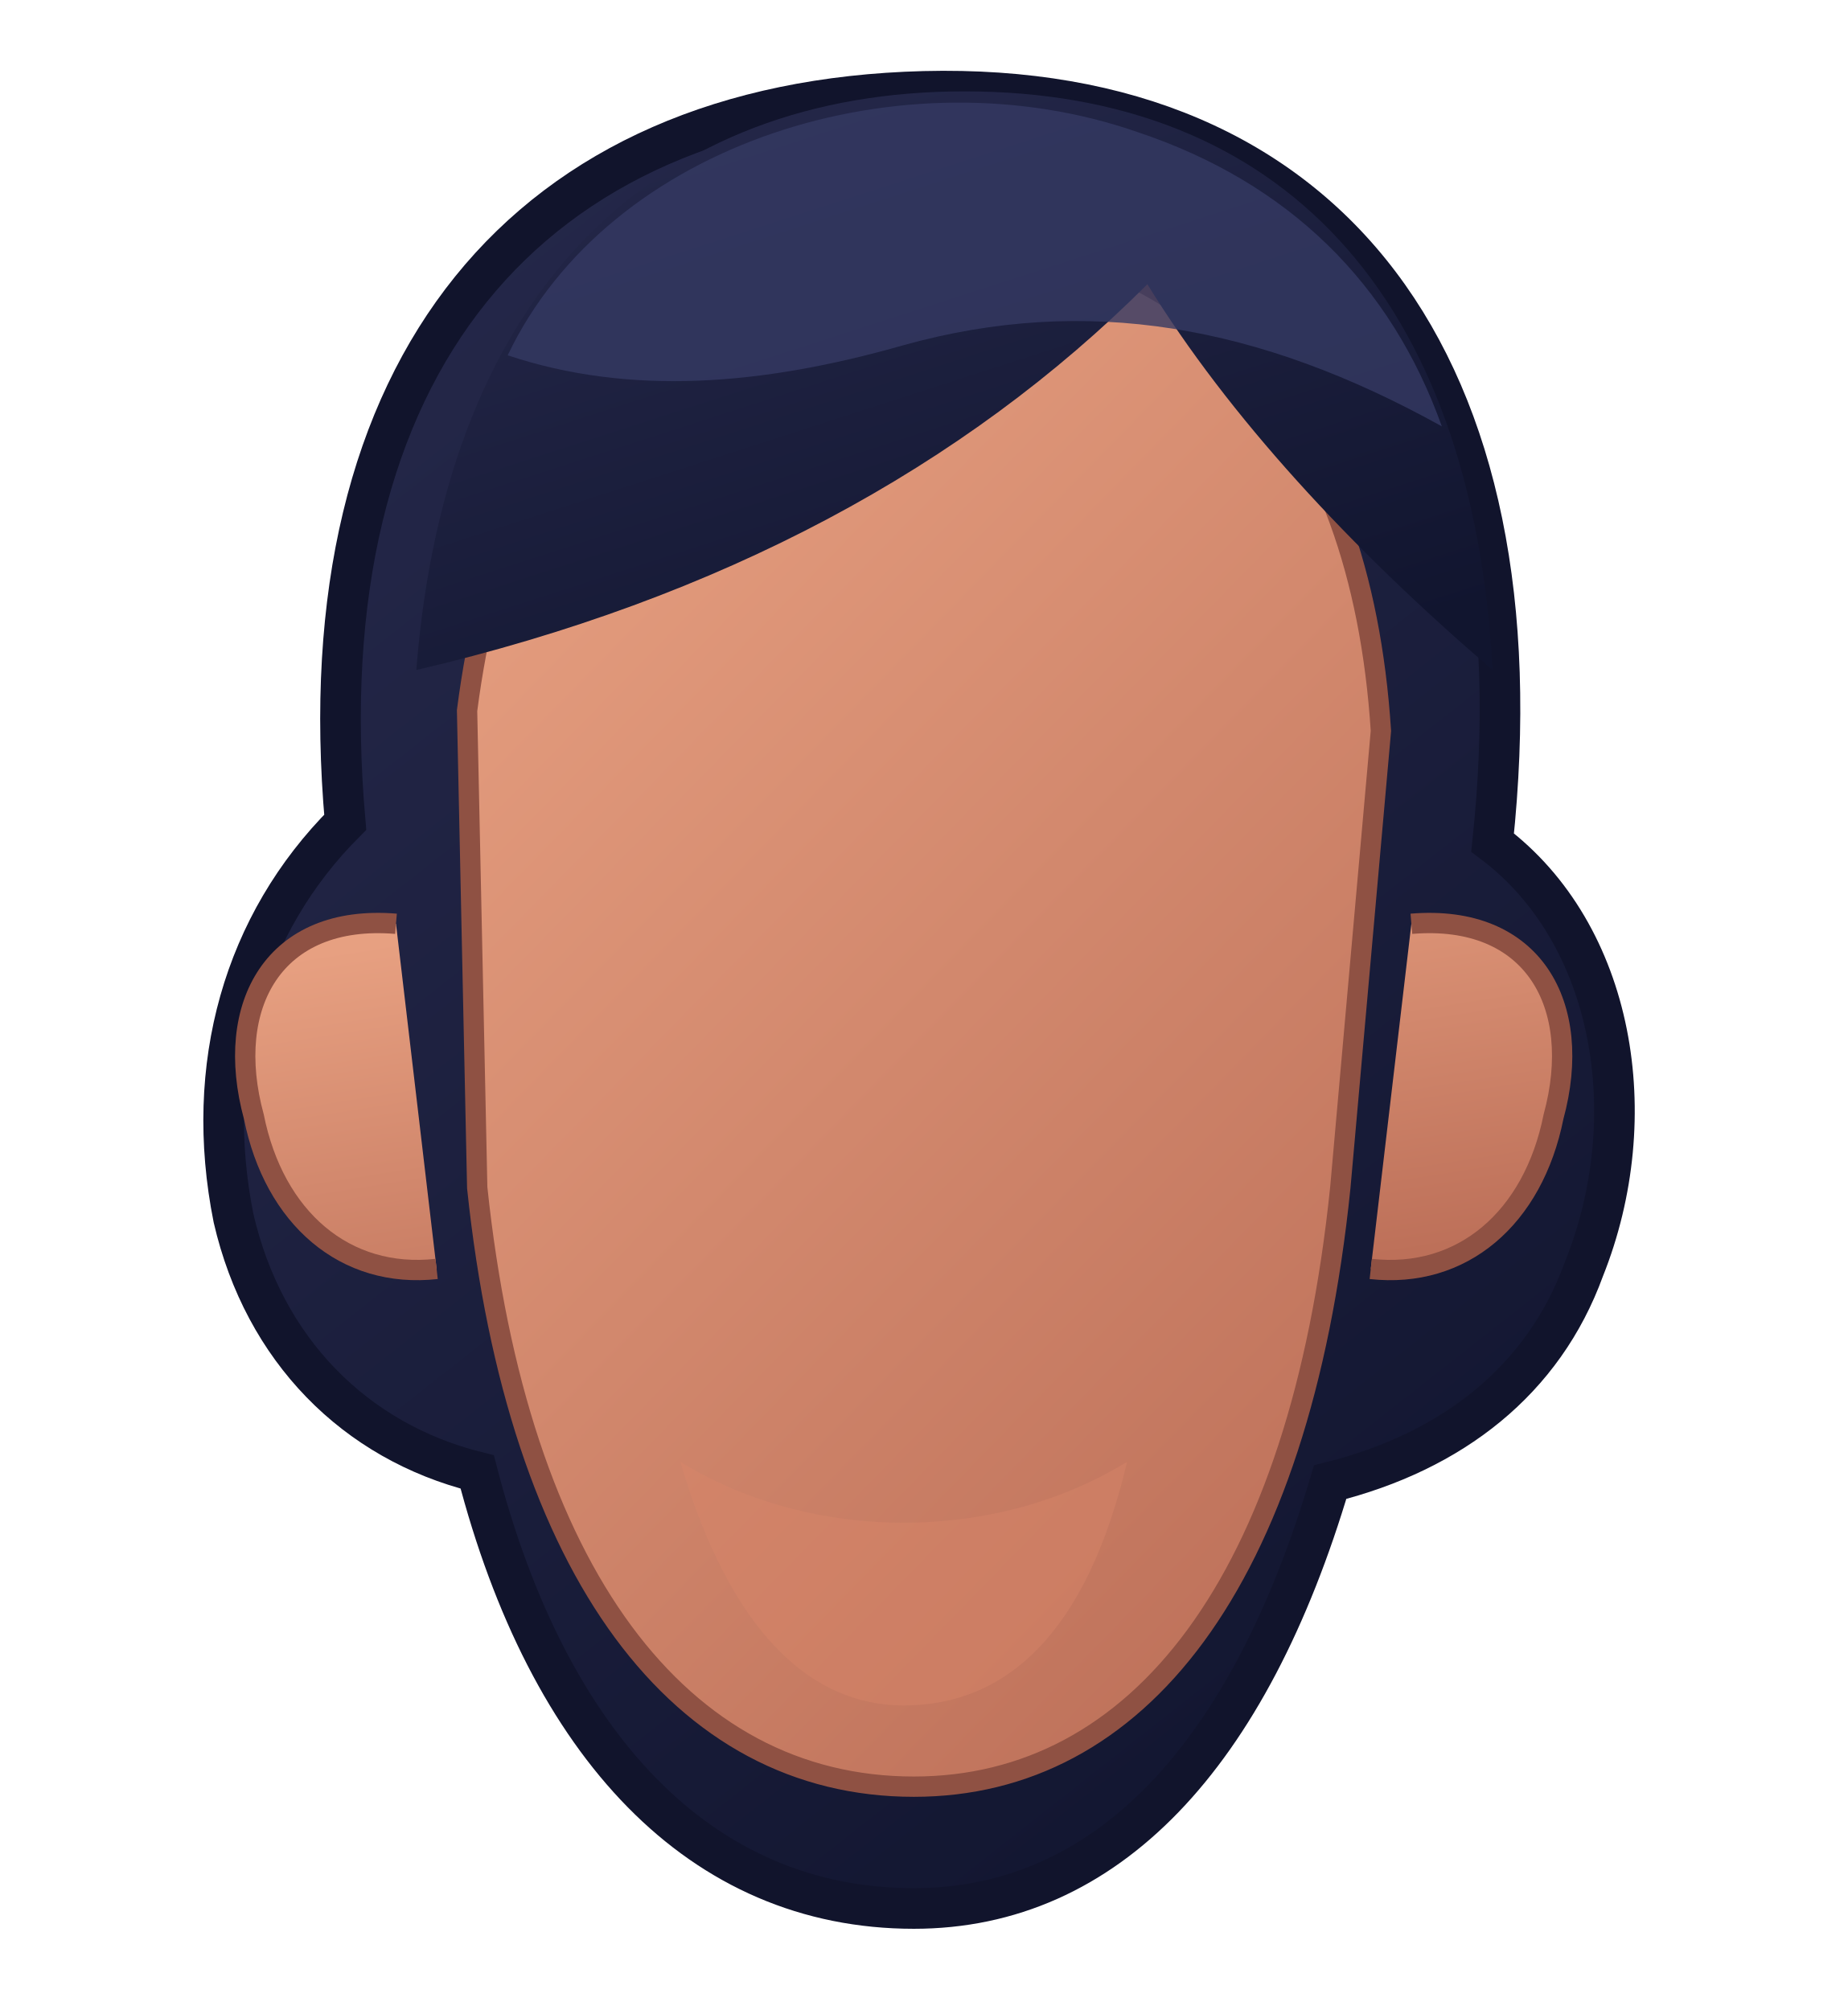
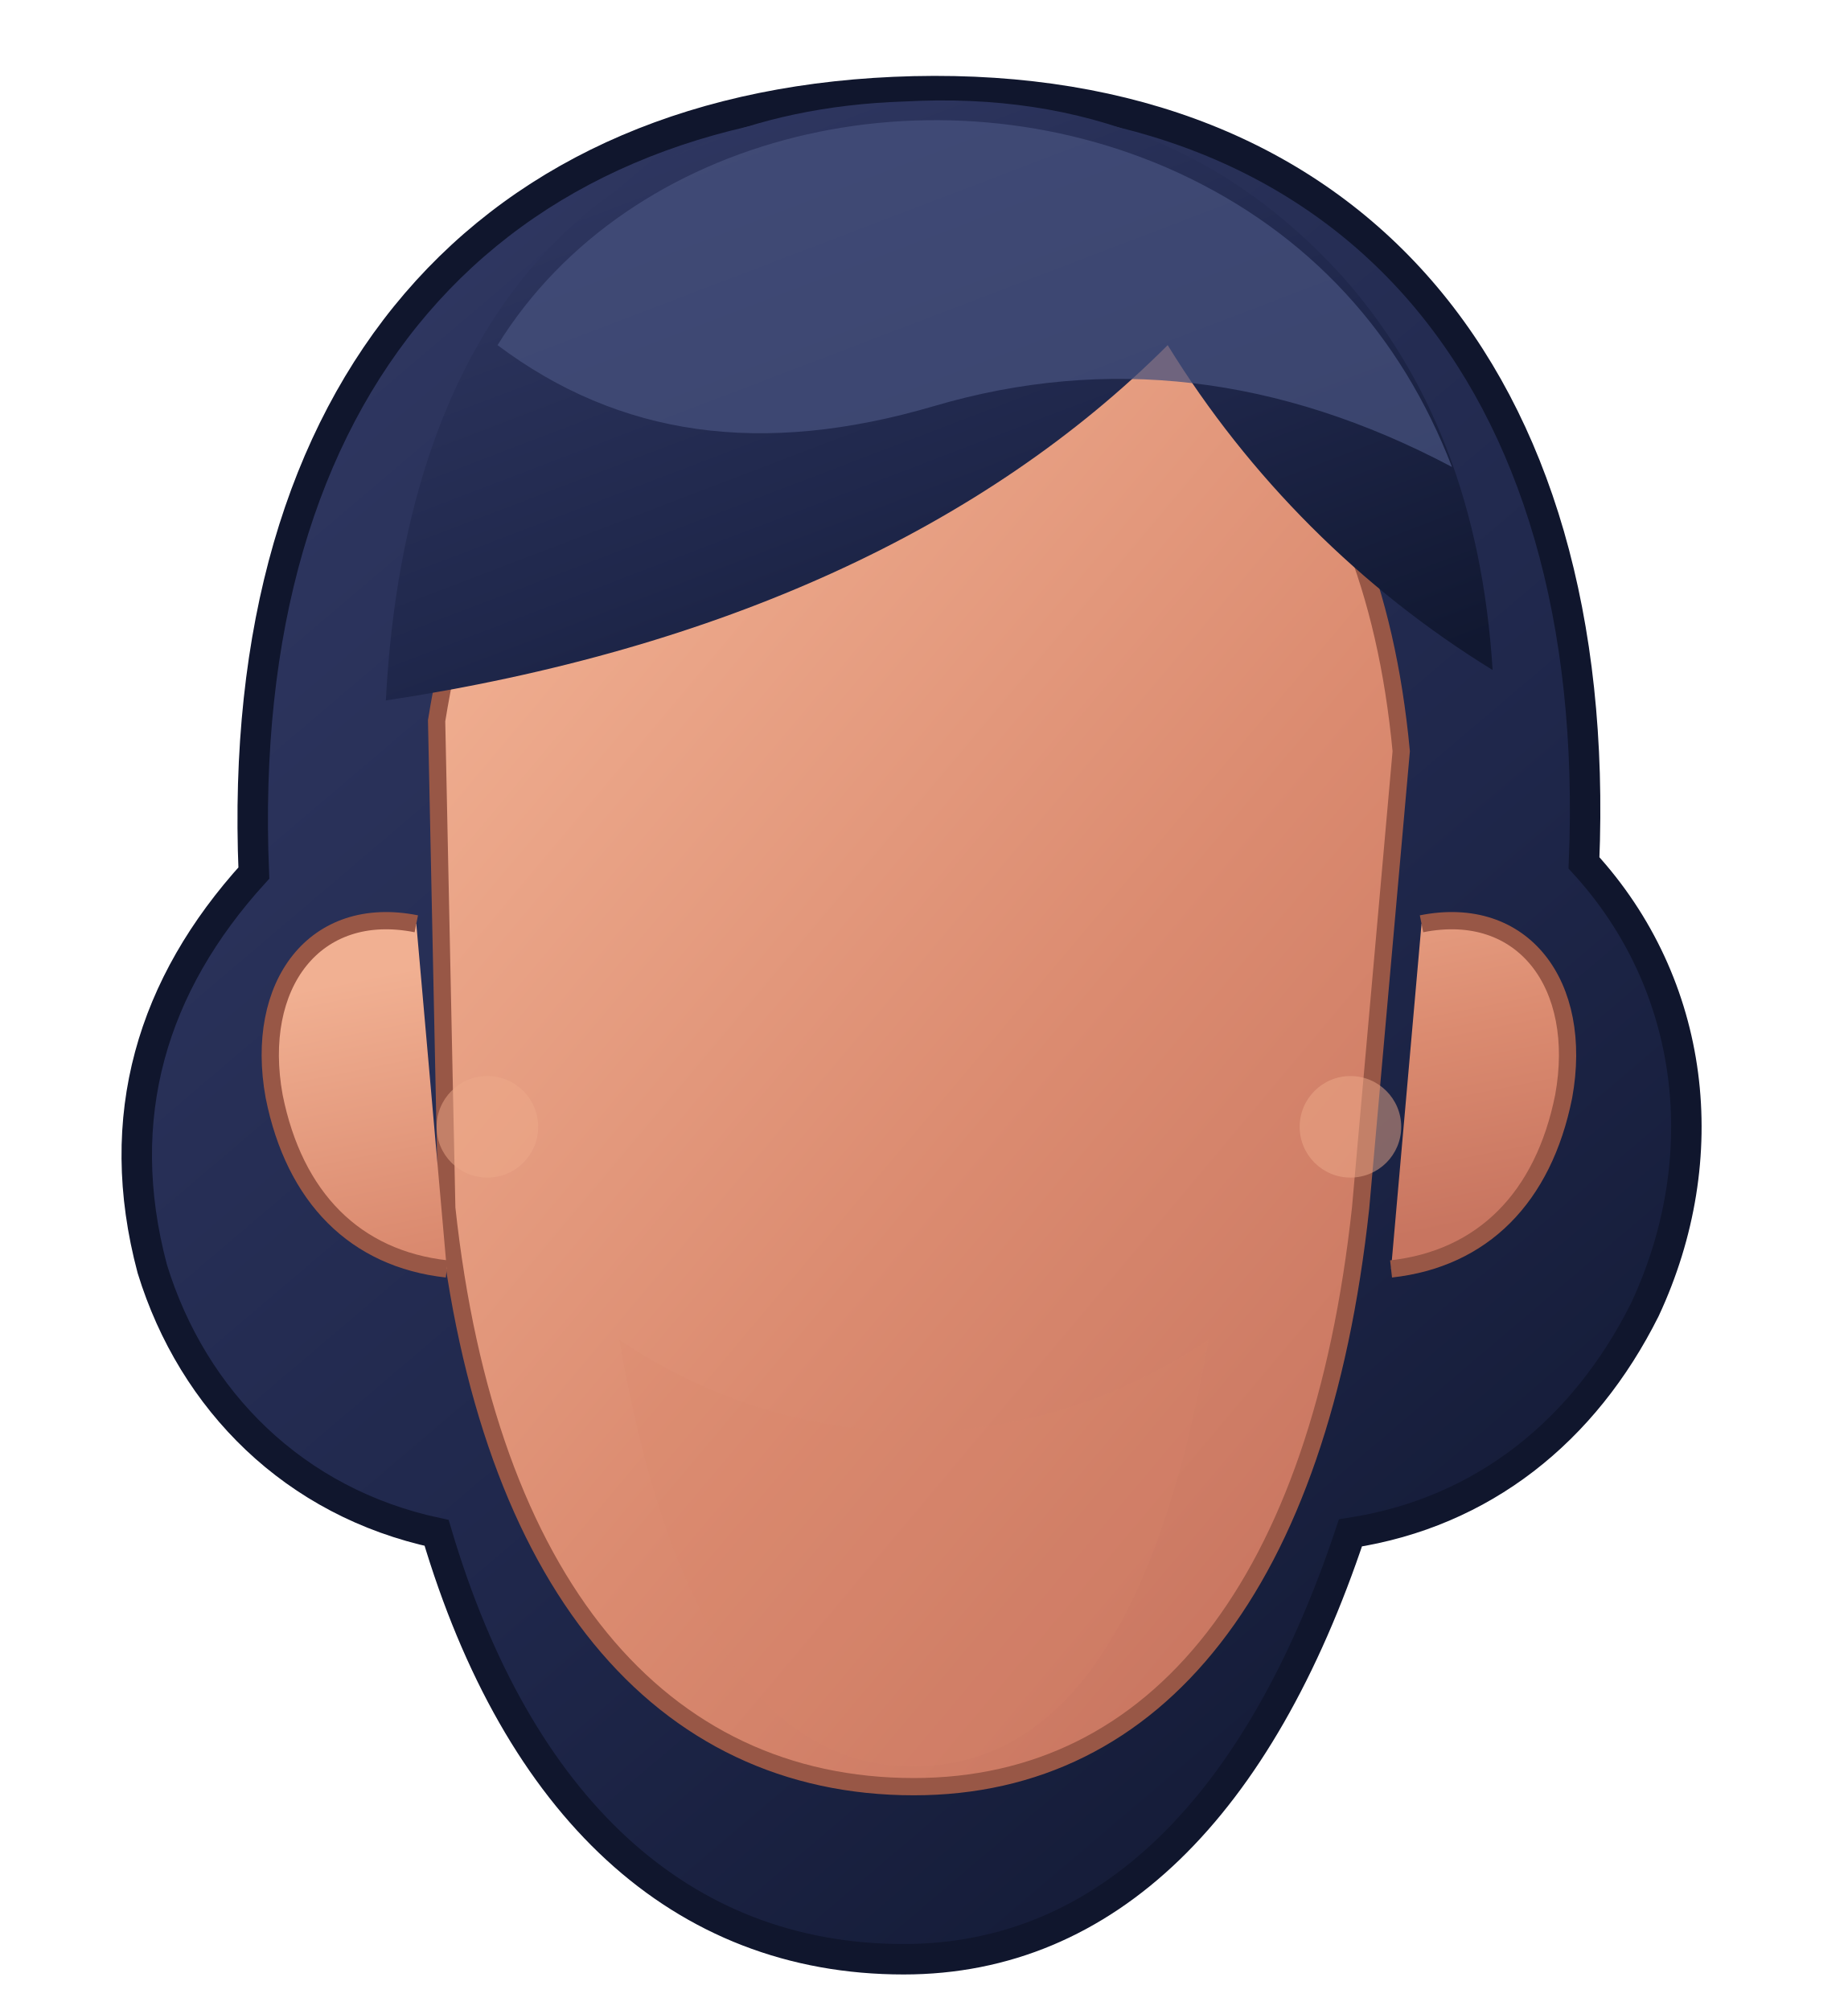
- <svg xmlns="http://www.w3.org/2000/svg" viewBox="0 0 182 198" role="img" aria-label="SignVerse male interpreter head artwork">
+ <svg xmlns="http://www.w3.org/2000/svg" viewBox="0 0 182 198" role="img" aria-label="SignVerse cartoon boy interpreter head artwork">
  <defs>
-     <linearGradient id="skin" x1=".2" y1="0" x2=".8" y2="1">
-       <stop stop-color="#e7a081" />
-       <stop offset="1" stop-color="#bd7059" />
+     <linearGradient id="skin" x1=".18" y1=".08" x2=".82" y2=".95">
+       <stop stop-color="#f1b092" />
+       <stop offset=".58" stop-color="#db8b70" />
+       <stop offset="1" stop-color="#c87560" />
    </linearGradient>
-     <linearGradient id="hair" x1=".2" y1="0" x2=".8" y2="1">
-       <stop stop-color="#25284a" />
-       <stop offset="1" stop-color="#11152f" />
+     <linearGradient id="hair" x1=".15" y1="0" x2=".85" y2="1">
+       <stop stop-color="#313964" />
+       <stop offset=".58" stop-color="#1f274b" />
+       <stop offset="1" stop-color="#111831" />
    </linearGradient>
  </defs>
-   <path d="M34 81C30 36 52 10 91 9c40-1 61 27 56 74 12 9 15 27 9 42-4 11-13 18-25 21-8 27-22 42-41 42-21 0-36-16-43-43-12-3-21-12-24-25-3-15 1-29 11-39Z" fill="url(#hair)" stroke="#11142c" stroke-width="4" />
-   <path d="M46 70c4-31 20-47 45-47 27 0 43 18 45 49l-4 45c-4 39-20 59-42 59-23 0-39-21-43-59Z" fill="url(#skin)" stroke="#8f5143" stroke-width="2" />
-   <path d="M39 91c-12-1-17 8-14 19 2 10 9 16 18 15M139 91c12-1 17 8 14 19-2 10-9 16-18 15" fill="url(#skin)" stroke="#8f5143" stroke-width="2" />
-   <path d="M41 66c3-38 24-57 54-57 31 0 50 20 52 57-14-12-26-25-34-38-18 18-42 31-72 38Z" fill="url(#hair)" />
-   <path d="M50 35c10-21 39-30 62-22 15 5 25 15 30 29-18-10-35-13-53-8-14 4-27 5-39 1Z" fill="#343963" opacity=".8" />
-   <path d="M67 144c13 8 31 8 44 0-4 17-12 24-22 24-9 0-17-7-22-24Z" fill="#d98569" opacity=".42" />
+   <path d="M25 86C23 38 48 10 90 9c43-1 68 28 66 76 11 12 13 29 6 44-6 12-16 20-29 22-9 27-24 42-44 42-22 0-38-15-46-42-14-3-24-13-28-26-4-15 0-28 10-39Z" fill="url(#hair)" stroke="#10162d" stroke-width="3" />
+   <path d="M43 71c5-31 21-46 47-46 28 0 45 17 48 49l-4 45c-4 37-20 57-44 57-25 0-42-20-46-57Z" fill="url(#skin)" stroke="#985746" stroke-width="1.7" />
+   <path d="M41 91c-10-2-16 6-14 17 2 10 8 16 17 17M140 91c10-2 16 6 14 17-2 10-8 16-17 17" fill="url(#skin)" stroke="#985746" stroke-width="1.7" />
+   <path d="M38 69C40 31 59 11 89 10c18-1 32 5 43 17 9 10 14 23 15 39-13-8-24-19-32-32-18 18-44 30-77 35Z" fill="url(#hair)" />
+   <path d="M49 34C62 13 92 6 116 17c13 6 22 16 27 29-17-9-34-11-51-6-17 5-31 3-43-6Z" fill="#46517d" opacity=".74" />
+   <path d="M61 132c18 12 40 12 58 0-5 29-15 42-29 42s-24-13-29-42Z" fill="#d7866b" opacity=".18" />
+   <circle cx="48" cy="111" r="5" fill="#edaa8a" opacity=".5" />
+   <circle cx="133" cy="111" r="5" fill="#edaa8a" opacity=".5" />
</svg>
